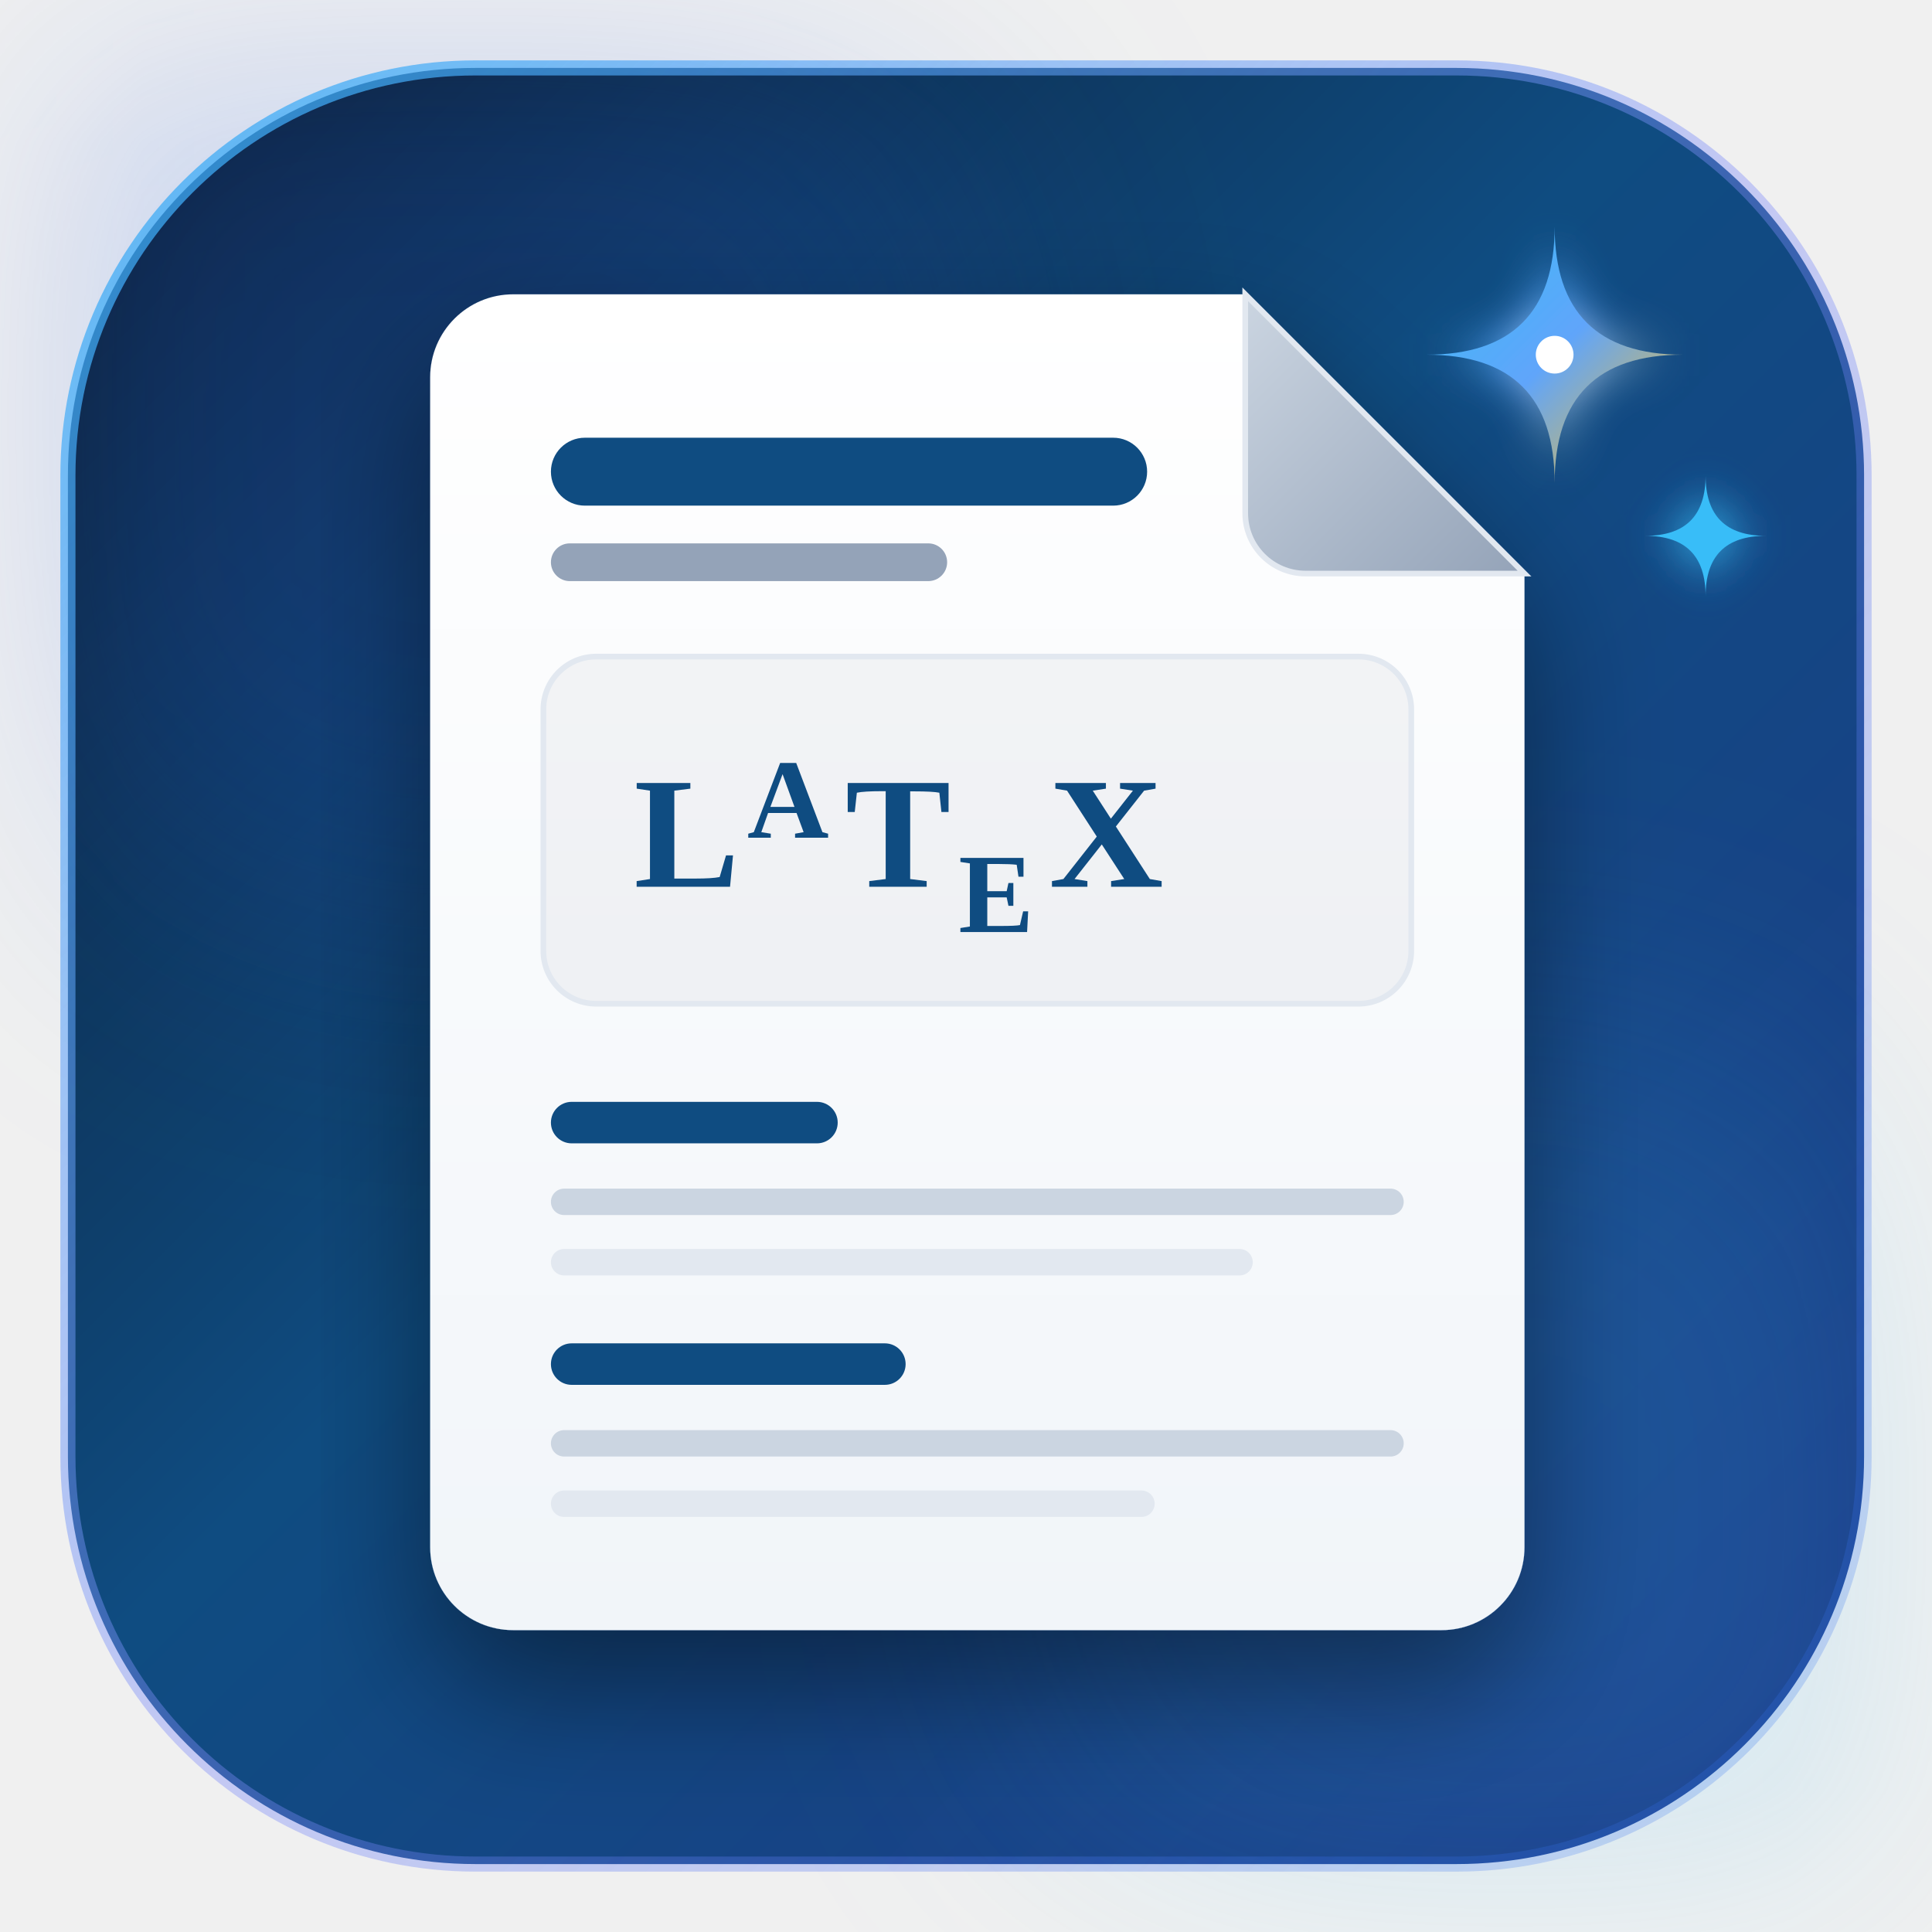
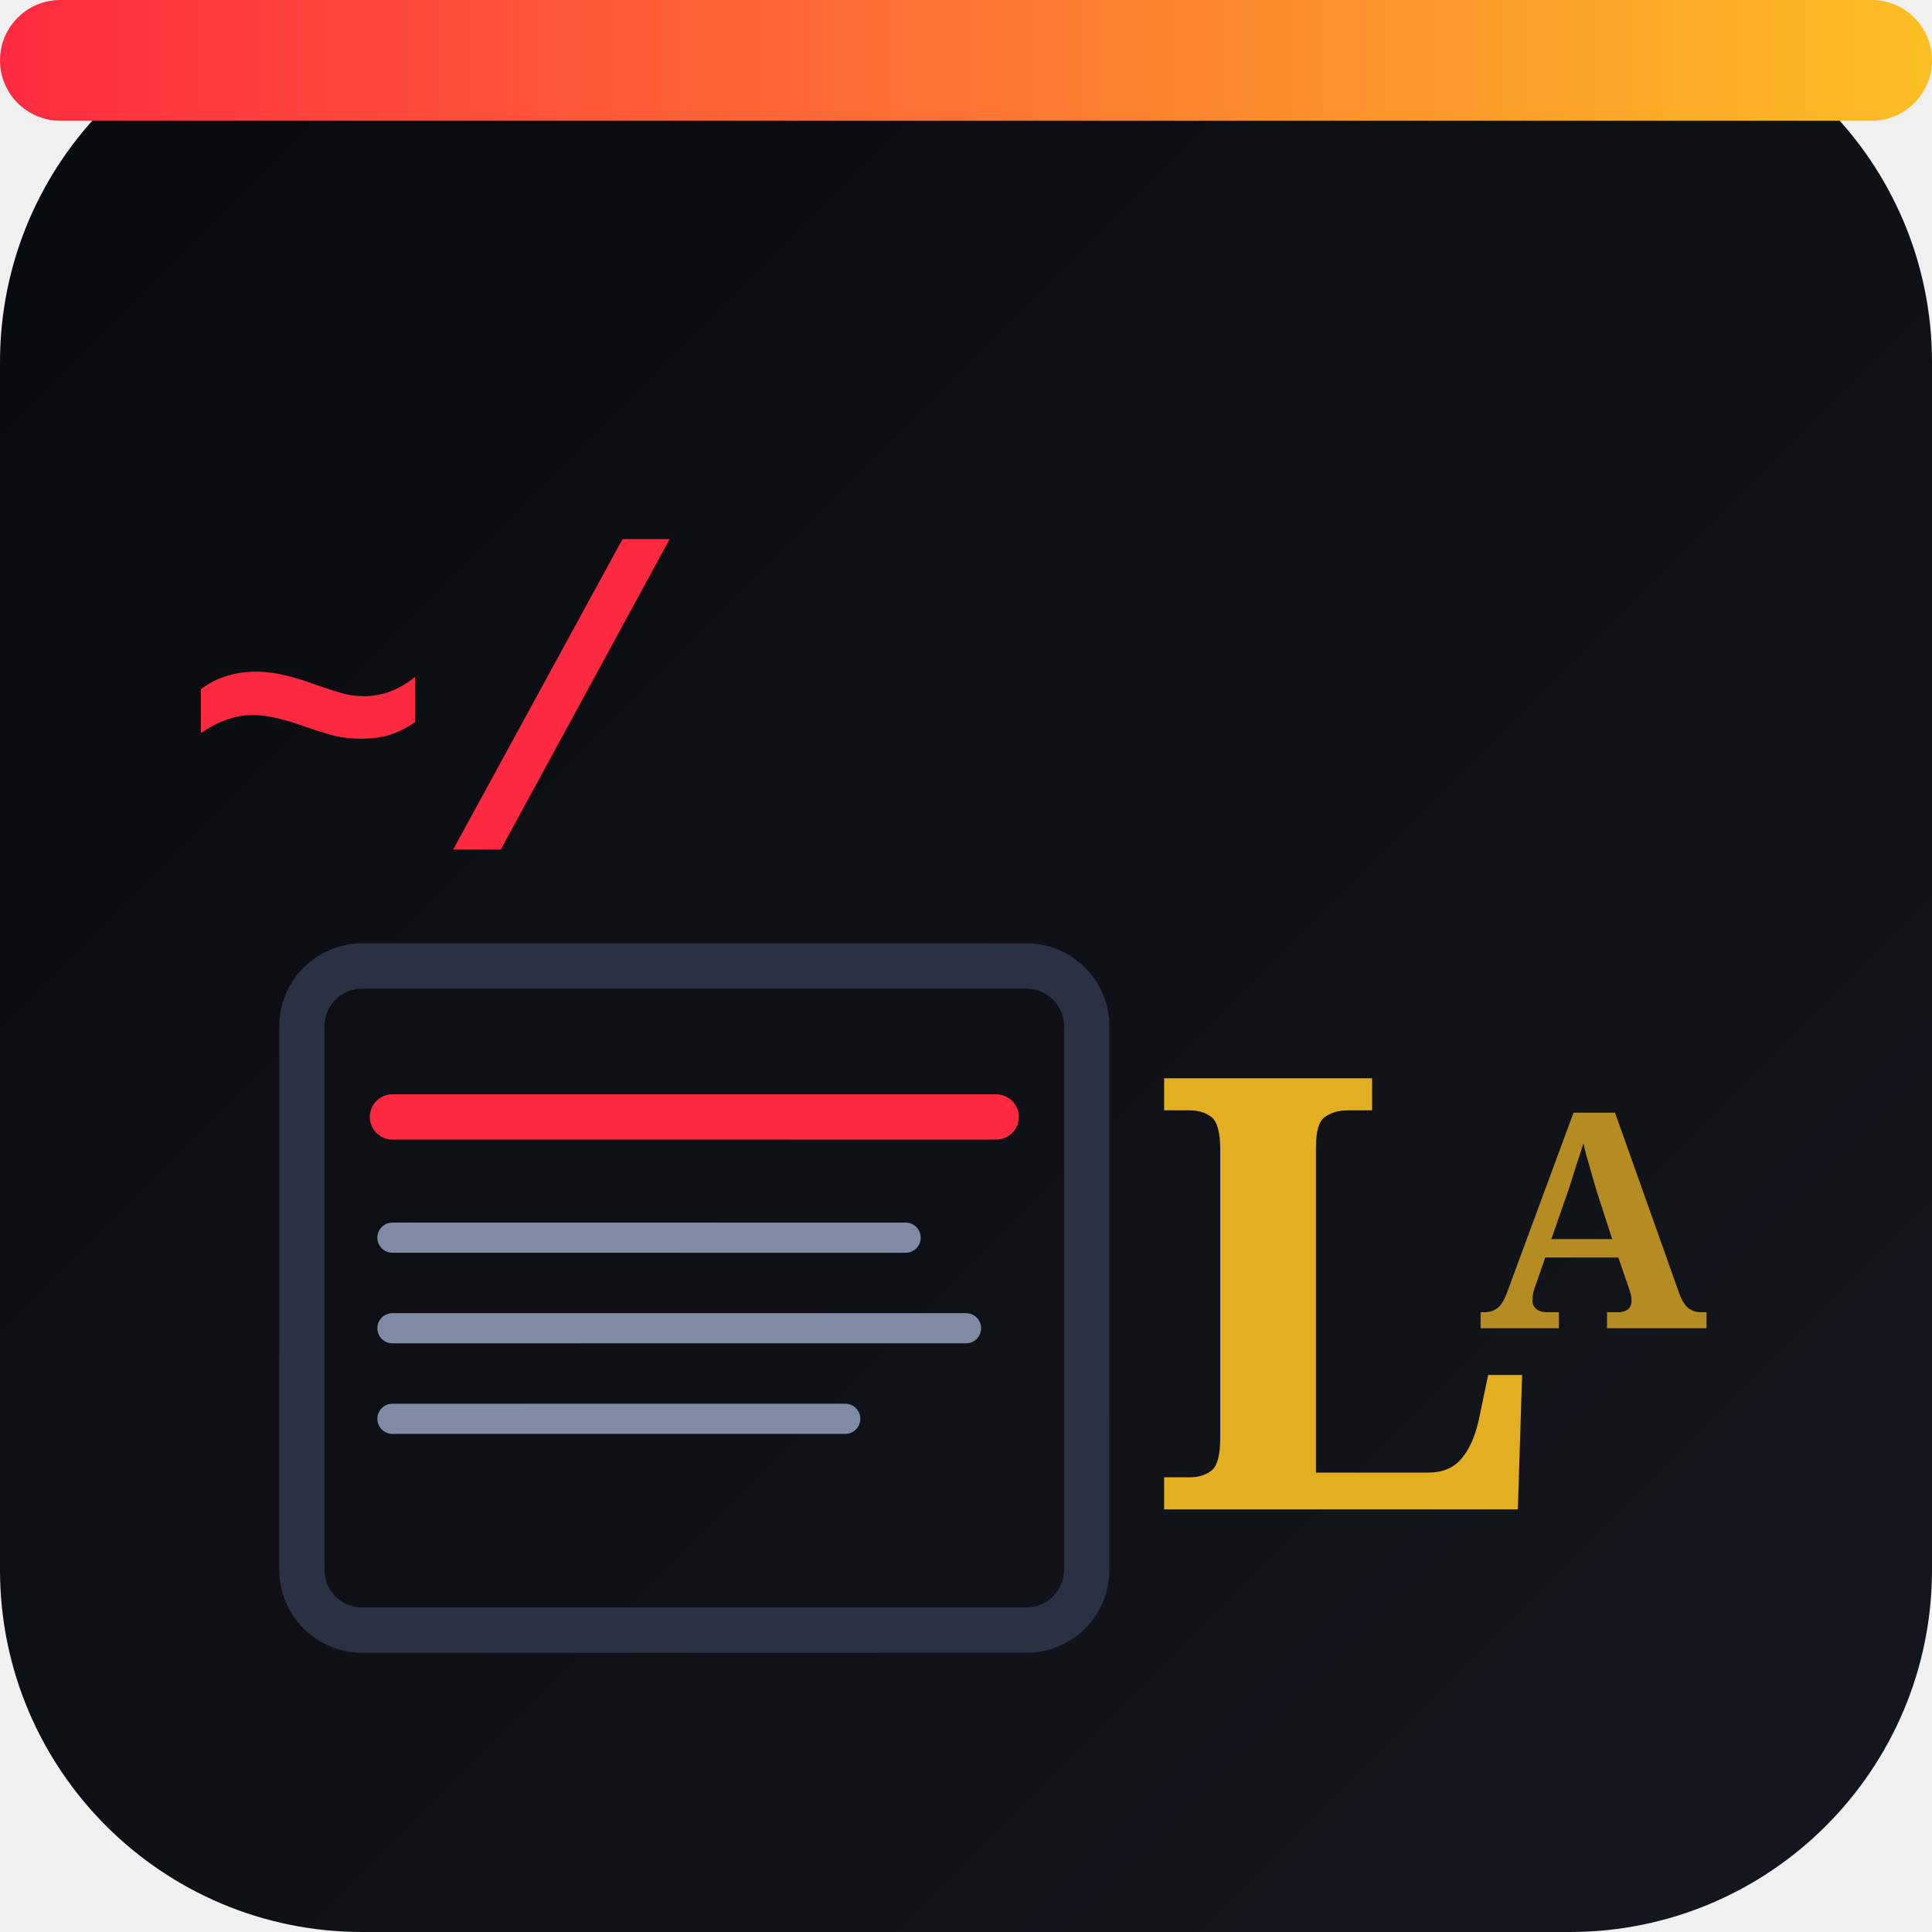
- <svg xmlns="http://www.w3.org/2000/svg" viewBox="0 0 512 512" width="100%" height="100%">
+ <svg xmlns="http://www.w3.org/2000/svg" viewBox="0 0 64 64" width="64" height="64">
  <defs>
-     <linearGradient id="bgGrad" x1="0%" y1="0%" x2="100%" y2="100%">
-       <stop offset="0%" stop-color="#0B192C" />
-       <stop offset="45%" stop-color="#0F4C81" />
-       <stop offset="100%" stop-color="#1E3A8A" />
+     <linearGradient id="bg" x1="0%" y1="0%" x2="100%" y2="100%">
+       <stop offset="0%" stop-color="#090a0d" />
+       <stop offset="100%" stop-color="#141720" />
    </linearGradient>
-     <linearGradient id="borderGrad" x1="0%" y1="0%" x2="100%" y2="100%">
-       <stop offset="0%" stop-color="#38BDF8" stop-opacity="0.8" />
-       <stop offset="50%" stop-color="#818CF8" stop-opacity="0.4" />
-       <stop offset="100%" stop-color="#2563EB" stop-opacity="0.2" />
+     <linearGradient id="accent" x1="0%" y1="0%" x2="100%" y2="0%">
+       <stop offset="0%" stop-color="#ff2a40" />
+       <stop offset="100%" stop-color="#fbbf24" />
    </linearGradient>
-     <linearGradient id="pageGrad" x1="0%" y1="0%" x2="0%" y2="100%">
-       <stop offset="0%" stop-color="#FFFFFF" />
-       <stop offset="100%" stop-color="#F1F5F9" />
-     </linearGradient>
-     <linearGradient id="foldGrad" x1="0%" y1="0%" x2="100%" y2="100%">
-       <stop offset="0%" stop-color="#CBD5E1" />
-       <stop offset="100%" stop-color="#94A3B8" />
-     </linearGradient>
-     <linearGradient id="starGrad" x1="0%" y1="0%" x2="100%" y2="100%">
-       <stop offset="0%" stop-color="#38BDF8" />
-       <stop offset="50%" stop-color="#60A5FA" />
-       <stop offset="100%" stop-color="#FBBF24" />
-     </linearGradient>
-     <filter id="cardShadow" x="-10%" y="-10%" width="125%" height="125%">
-       <feDropShadow dx="0" dy="16" stdDeviation="18" flood-color="#000000" flood-opacity="0.45" />
-     </filter>
-     <filter id="starGlow" x="-30%" y="-30%" width="160%" height="160%">
-       <feGaussianBlur stdDeviation="6" result="blur" />
-       <feComposite in="SourceGraphic" in2="blur" operator="over" />
-     </filter>
  </defs>
-   <rect x="18" y="18" width="476" height="476" rx="108" ry="108" fill="url(#bgGrad)" stroke="url(#borderGrad)" stroke-width="4" />
-   <circle cx="120" cy="110" r="140" fill="#2563EB" opacity="0.18" filter="blur(40px)" />
-   <circle cx="400" cy="400" r="130" fill="#38BDF8" opacity="0.15" filter="blur(40px)" />
-   <g filter="url(#cardShadow)">
-     <path d="M 136 78              L 330 78              L 404 152              L 404 410              A 22 22 0 0 1 382 432              L 136 432              A 22 22 0 0 1 114 410              L 114 100              A 22 22 0 0 1 136 78 Z" fill="url(#pageGrad)" />
-     <path d="M 330 78              L 330 136              A 16 16 0 0 0 346 152              L 404 152 Z" fill="url(#foldGrad)" />
-     <path d="M 330 78              L 330 136              A 16 16 0 0 0 346 152              L 404 152 Z" fill="none" stroke="#E2E8F0" stroke-width="1.5" />
-   </g>
-   <rect x="146" y="116" width="158" height="18" rx="9" fill="#0F4C81" />
-   <rect x="146" y="144" width="105" height="10" rx="5" fill="#94A3B8" />
-   <rect x="144" y="174" width="230" height="92" rx="14" fill="#0F172A" opacity="0.04" />
-   <rect x="144" y="174" width="230" height="92" rx="14" fill="none" stroke="#E2E8F0" stroke-width="1.5" />
-   <g fill="#0F4C81" font-family="'Times New Roman', 'Latin Modern Roman', 'Computer Modern', Georgia, serif" font-weight="bold">
-     <text x="168" y="235" font-size="42">L</text>
-     <text x="198" y="222" font-size="30">A</text>
-     <text x="224" y="235" font-size="42">T</text>
-     <text x="254" y="247" font-size="30">E</text>
-     <text x="278" y="235" font-size="42">X</text>
-   </g>
-   <rect x="146" y="292" width="76" height="11" rx="5.5" fill="#0F4C81" />
-   <rect x="146" y="315" width="226" height="7" rx="3.5" fill="#CBD5E1" />
-   <rect x="146" y="331" width="186" height="7" rx="3.5" fill="#E2E8F0" />
-   <rect x="146" y="356" width="94" height="11" rx="5.5" fill="#0F4C81" />
-   <rect x="146" y="379" width="226" height="7" rx="3.5" fill="#CBD5E1" />
-   <rect x="146" y="395" width="160" height="7" rx="3.5" fill="#E2E8F0" />
-   <g filter="url(#starGlow)">
-     <path d="M 412 60              Q 412 94 446 94              Q 412 94 412 128              Q 412 94 378 94              Q 412 94 412 60 Z" fill="url(#starGrad)" />
-     <circle cx="412" cy="94" r="5" fill="#FFFFFF" />
-     <path d="M 452 126              Q 452 142 468 142              Q 452 142 452 158              Q 452 142 436 142              Q 452 142 452 126 Z" fill="#38BDF8" />
-   </g>
+   <rect width="64" height="64" rx="12" fill="url(#bg)" />
+   <rect x="0" y="0" width="64" height="4" rx="2" fill="url(#accent)" />
+   <text x="6" y="28" font-family="'Courier New', monospace" font-weight="900" font-size="14" fill="#ff2a40">~/</text>
+   <rect x="10" y="32" width="26" height="22" rx="2" fill="none" stroke="#2a3142" stroke-width="1.5" />
+   <line x1="13" y1="37" x2="33" y2="37" stroke="#ff2a40" stroke-width="1.5" stroke-linecap="round" />
+   <line x1="13" y1="41" x2="30" y2="41" stroke="#7f8ba4" stroke-width="1" stroke-linecap="round" />
+   <line x1="13" y1="44" x2="32" y2="44" stroke="#7f8ba4" stroke-width="1" stroke-linecap="round" />
+   <line x1="13" y1="47" x2="28" y2="47" stroke="#7f8ba4" stroke-width="1" stroke-linecap="round" />
+   <text x="38" y="50" font-family="serif" font-size="20" font-weight="bold" fill="#fbbf24" opacity="0.9">L</text>
+   <text x="49" y="44" font-family="serif" font-size="10" font-weight="bold" fill="#fbbf24" opacity="0.7">A</text>
</svg>
